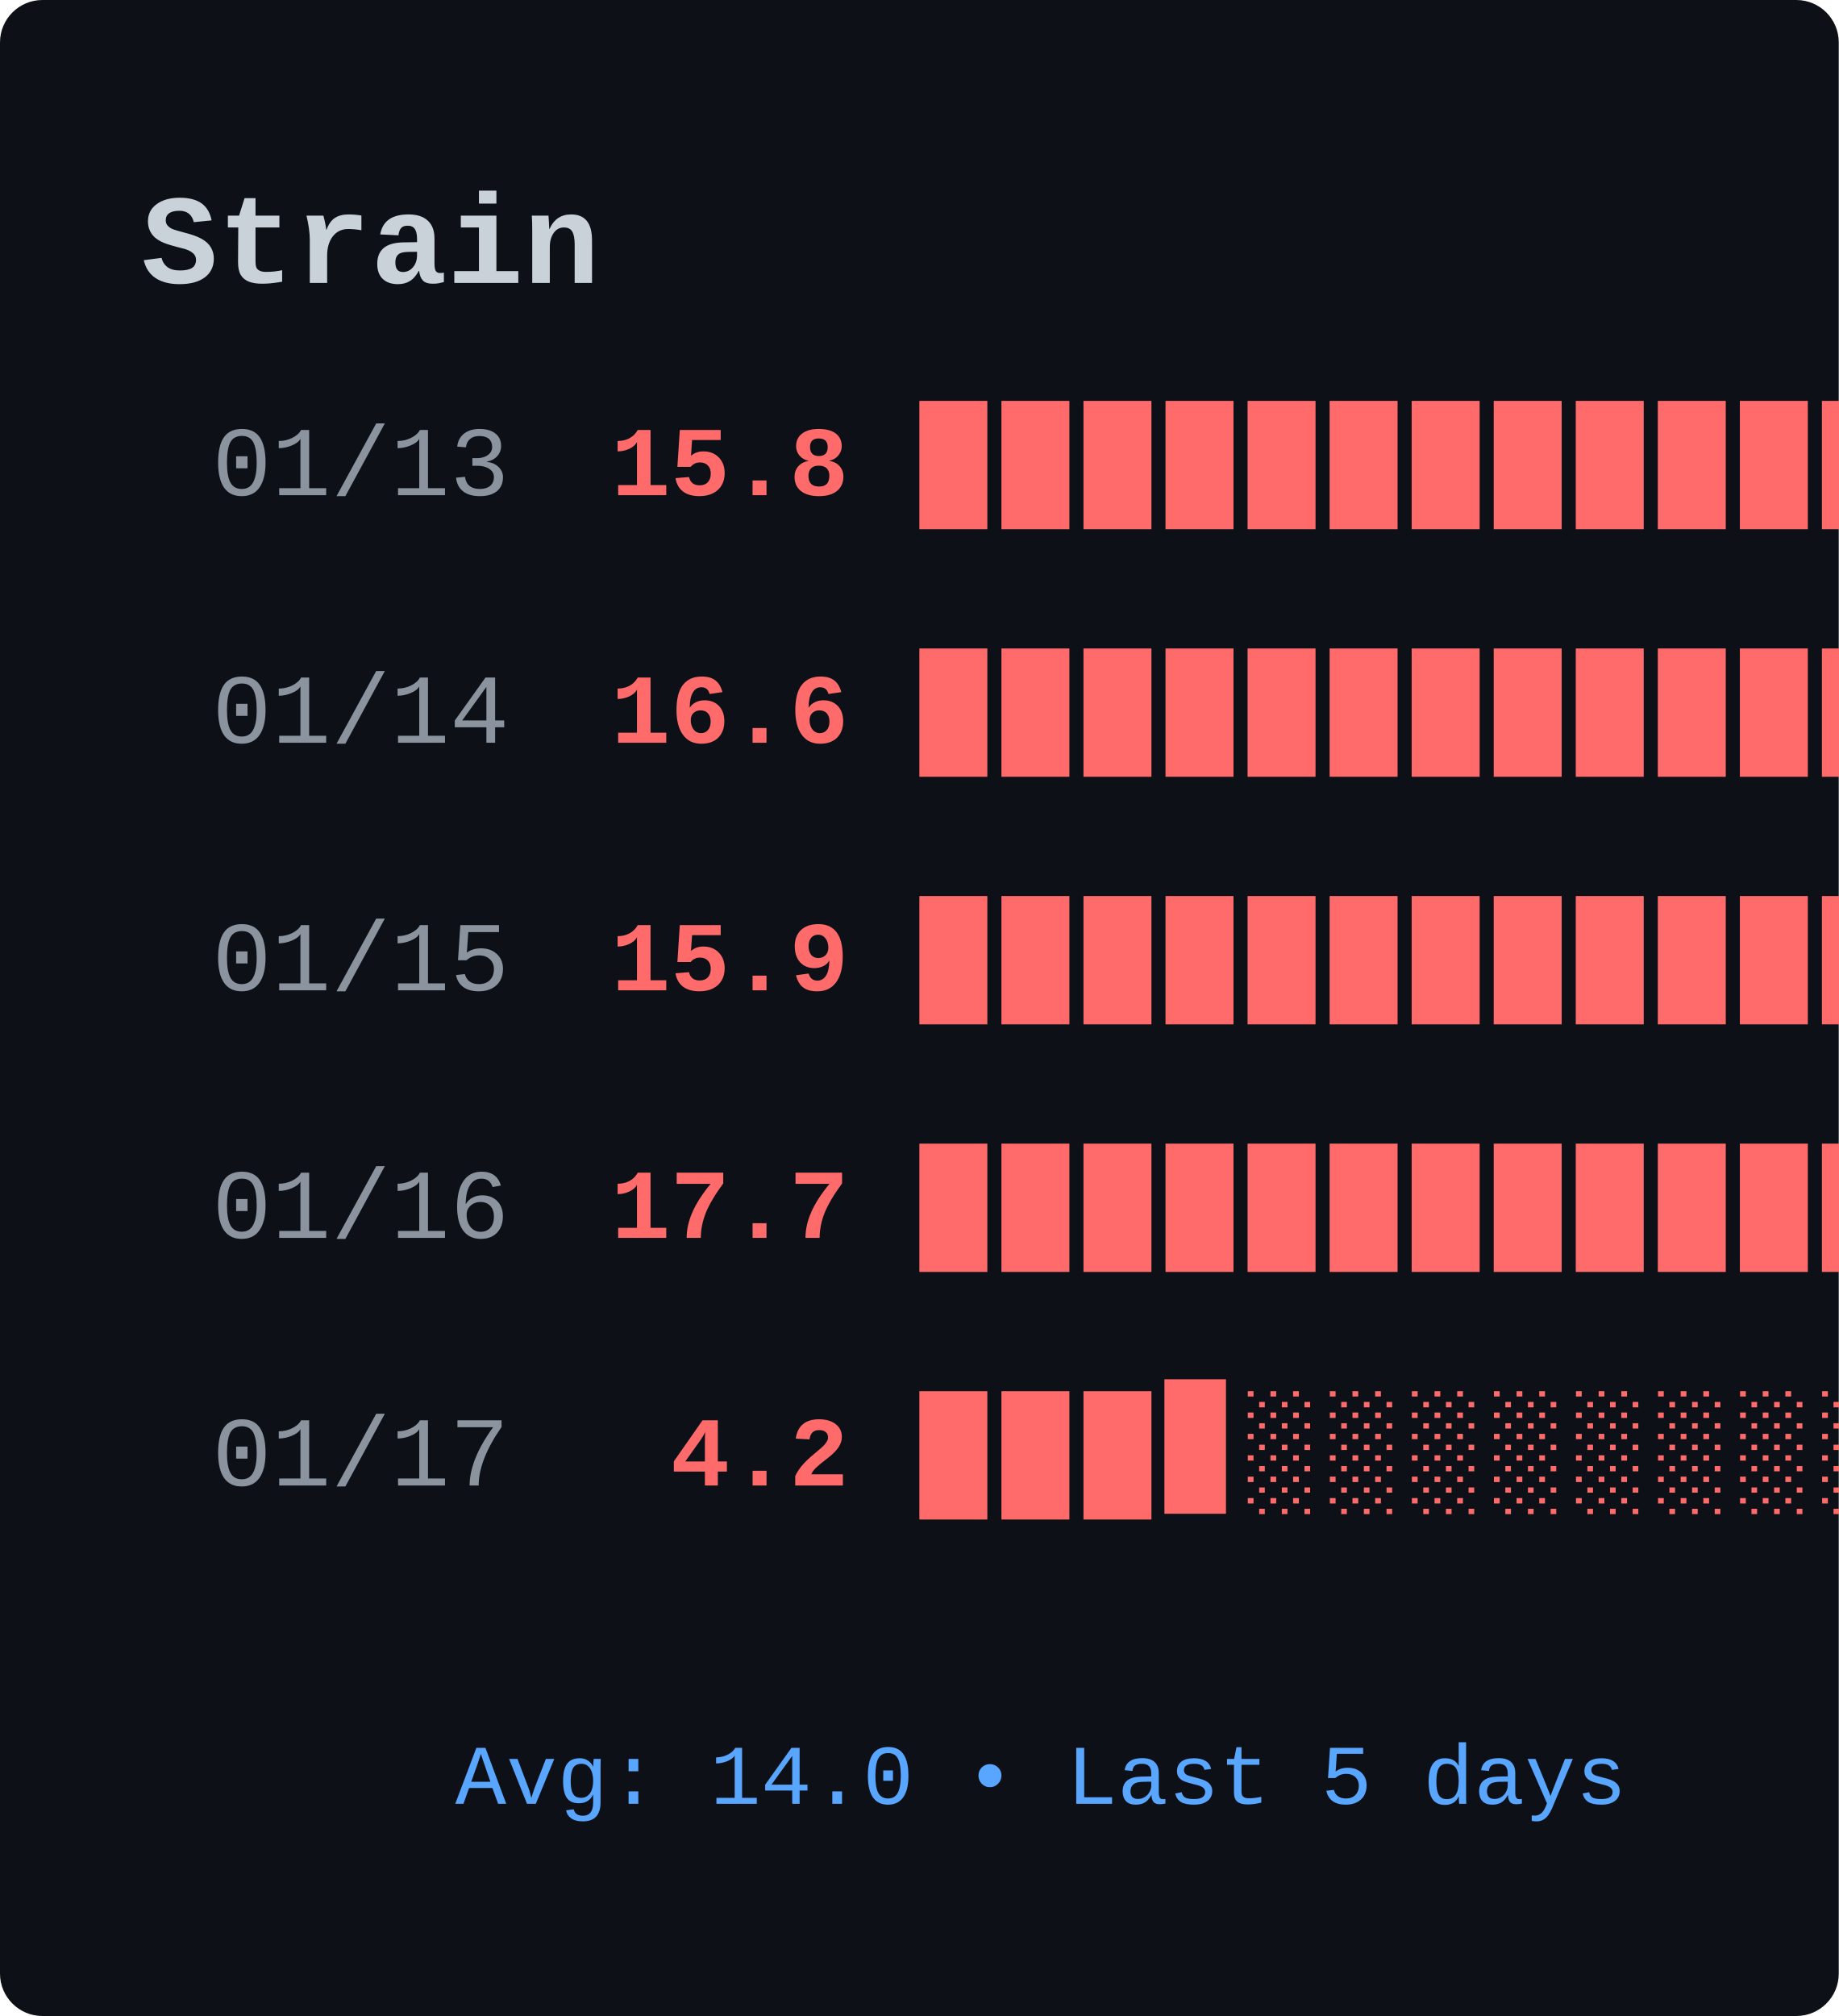
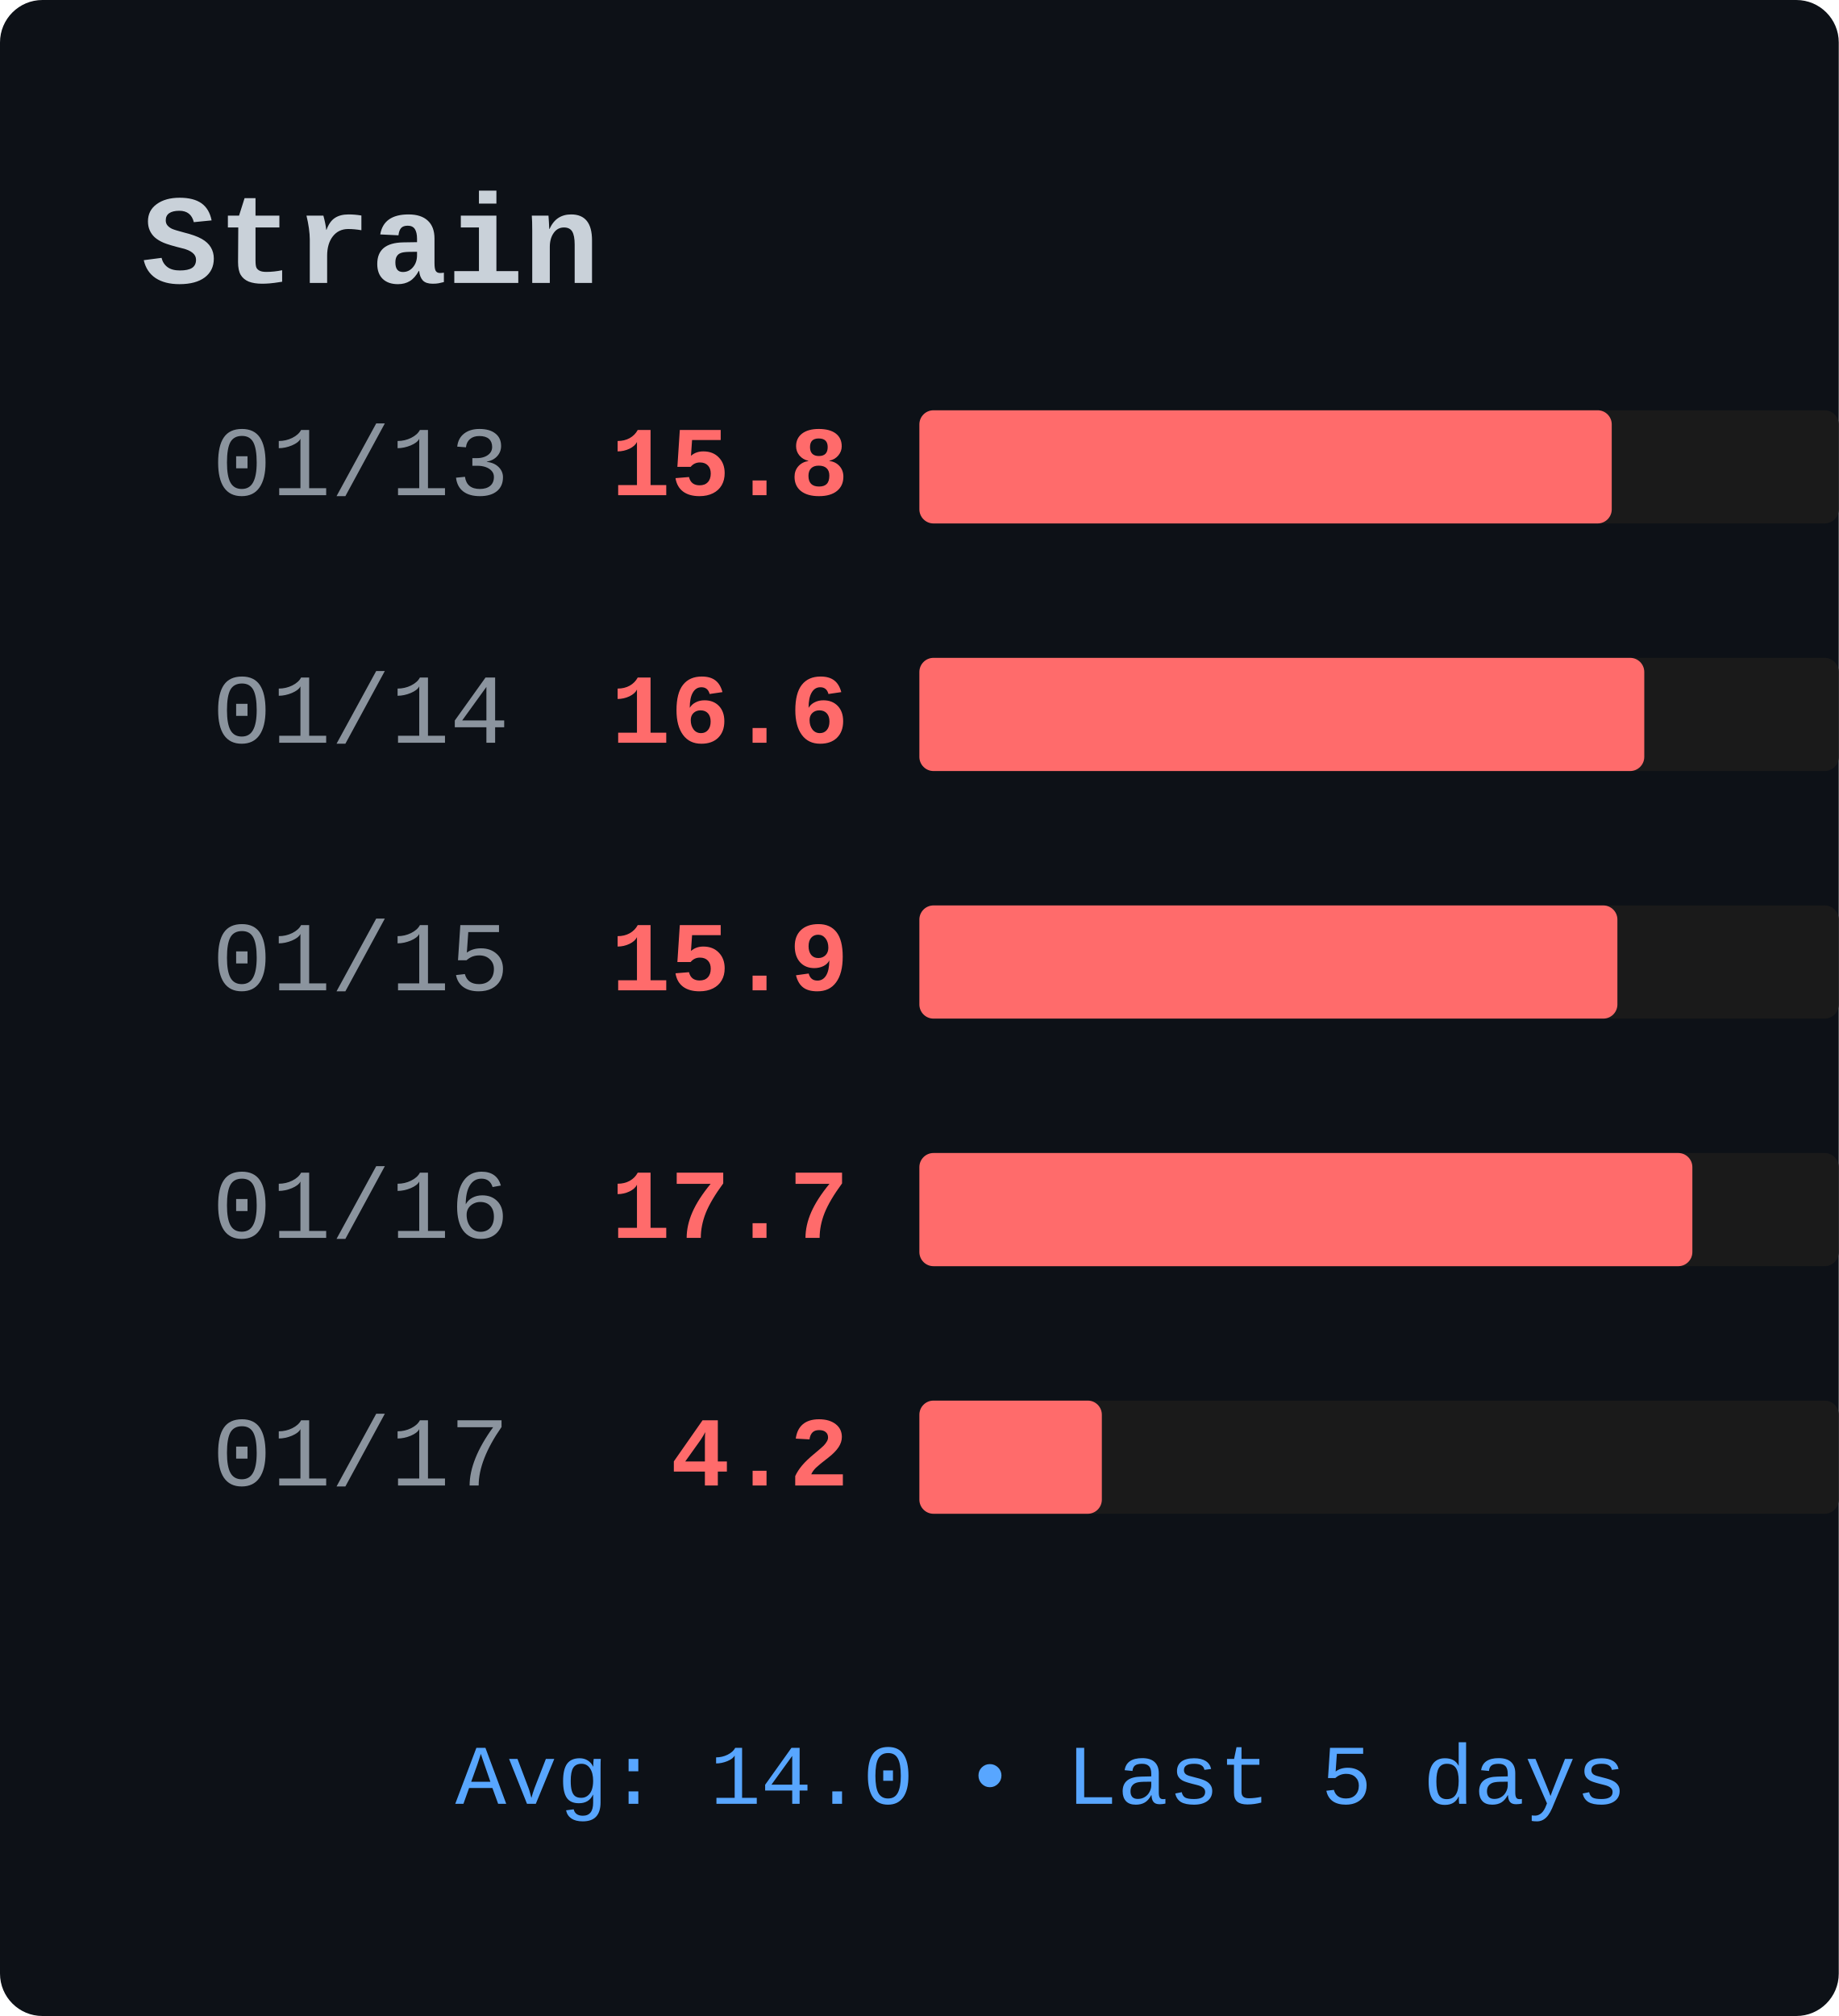
<svg xmlns="http://www.w3.org/2000/svg" width="260" height="285">
  <rect width="260" height="285" fill="#0d1117" rx="6" />
  <text x="20" y="40" font-family="'SF Mono', 'Courier New', monospace" font-size="18" font-weight="bold" fill="#c9d1d9">
        Strain
    </text>
  <text x="30" y="70" font-family="'SF Mono', 'Courier New', monospace" font-size="14" fill="#8b949e">
        01/13
    </text>
  <text x="120" y="70" font-family="'SF Mono', 'Courier New', monospace" font-size="14" fill="#ff6b6b" font-weight="bold" text-anchor="end">
        15.8
    </text>
-   <text x="130" y="70" font-family="'SF Mono', 'Courier New', monospace" font-size="16" fill="#ff6b6b" letter-spacing="2">
-         ███████████████░░░░░
-     </text>
+   <rect x="130" y="58" width="130" height="16" fill="#1a1a1a" rx="2" />
+   <rect x="130" y="58" width="97.9" height="16" fill="#ff6b6b" rx="2" />
  <text x="30" y="105" font-family="'SF Mono', 'Courier New', monospace" font-size="14" fill="#8b949e">
        01/14
    </text>
  <text x="120" y="105" font-family="'SF Mono', 'Courier New', monospace" font-size="14" fill="#ff6b6b" font-weight="bold" text-anchor="end">
        16.6
    </text>
-   <text x="130" y="105" font-family="'SF Mono', 'Courier New', monospace" font-size="16" fill="#ff6b6b" letter-spacing="2">
-         ███████████████▊░░░░
-     </text>
+   <rect x="130" y="93" width="130" height="16" fill="#1a1a1a" rx="2" />
+   <rect x="130" y="93" width="102.5" height="16" fill="#ff6b6b" rx="2" />
  <text x="30" y="140" font-family="'SF Mono', 'Courier New', monospace" font-size="14" fill="#8b949e">
        01/15
    </text>
  <text x="120" y="140" font-family="'SF Mono', 'Courier New', monospace" font-size="14" fill="#ff6b6b" font-weight="bold" text-anchor="end">
        15.9
    </text>
-   <text x="130" y="140" font-family="'SF Mono', 'Courier New', monospace" font-size="16" fill="#ff6b6b" letter-spacing="2">
-         ███████████████▏░░░░
-     </text>
+   <rect x="130" y="128" width="130" height="16" fill="#1a1a1a" rx="2" />
+   <rect x="130" y="128" width="98.7" height="16" fill="#ff6b6b" rx="2" />
  <text x="30" y="175" font-family="'SF Mono', 'Courier New', monospace" font-size="14" fill="#8b949e">
        01/16
    </text>
  <text x="120" y="175" font-family="'SF Mono', 'Courier New', monospace" font-size="14" fill="#ff6b6b" font-weight="bold" text-anchor="end">
        17.7
    </text>
-   <text x="130" y="175" font-family="'SF Mono', 'Courier New', monospace" font-size="16" fill="#ff6b6b" letter-spacing="2">
-         ████████████████▊░░░
-     </text>
+   <rect x="130" y="163" width="130" height="16" fill="#1a1a1a" rx="2" />
+   <rect x="130" y="163" width="109.3" height="16" fill="#ff6b6b" rx="2" />
  <text x="30" y="210" font-family="'SF Mono', 'Courier New', monospace" font-size="14" fill="#8b949e">
        01/17
    </text>
  <text x="120" y="210" font-family="'SF Mono', 'Courier New', monospace" font-size="14" fill="#ff6b6b" font-weight="bold" text-anchor="end">
        4.2
    </text>
-   <text x="130" y="210" font-family="'SF Mono', 'Courier New', monospace" font-size="16" fill="#ff6b6b" letter-spacing="2">
-         ███▉░░░░░░░░░░░░░░░░
-     </text>
+   <rect x="130" y="198" width="130" height="16" fill="#1a1a1a" rx="2" />
+   <rect x="130" y="198" width="25.8" height="16" fill="#ff6b6b" rx="2" />
  <text x="230" y="255" font-family="'SF Mono', 'Courier New', monospace" font-size="12" fill="#58a6ff" text-anchor="end">
        Avg: 14.0 • Last 5 days
    </text>
</svg>
